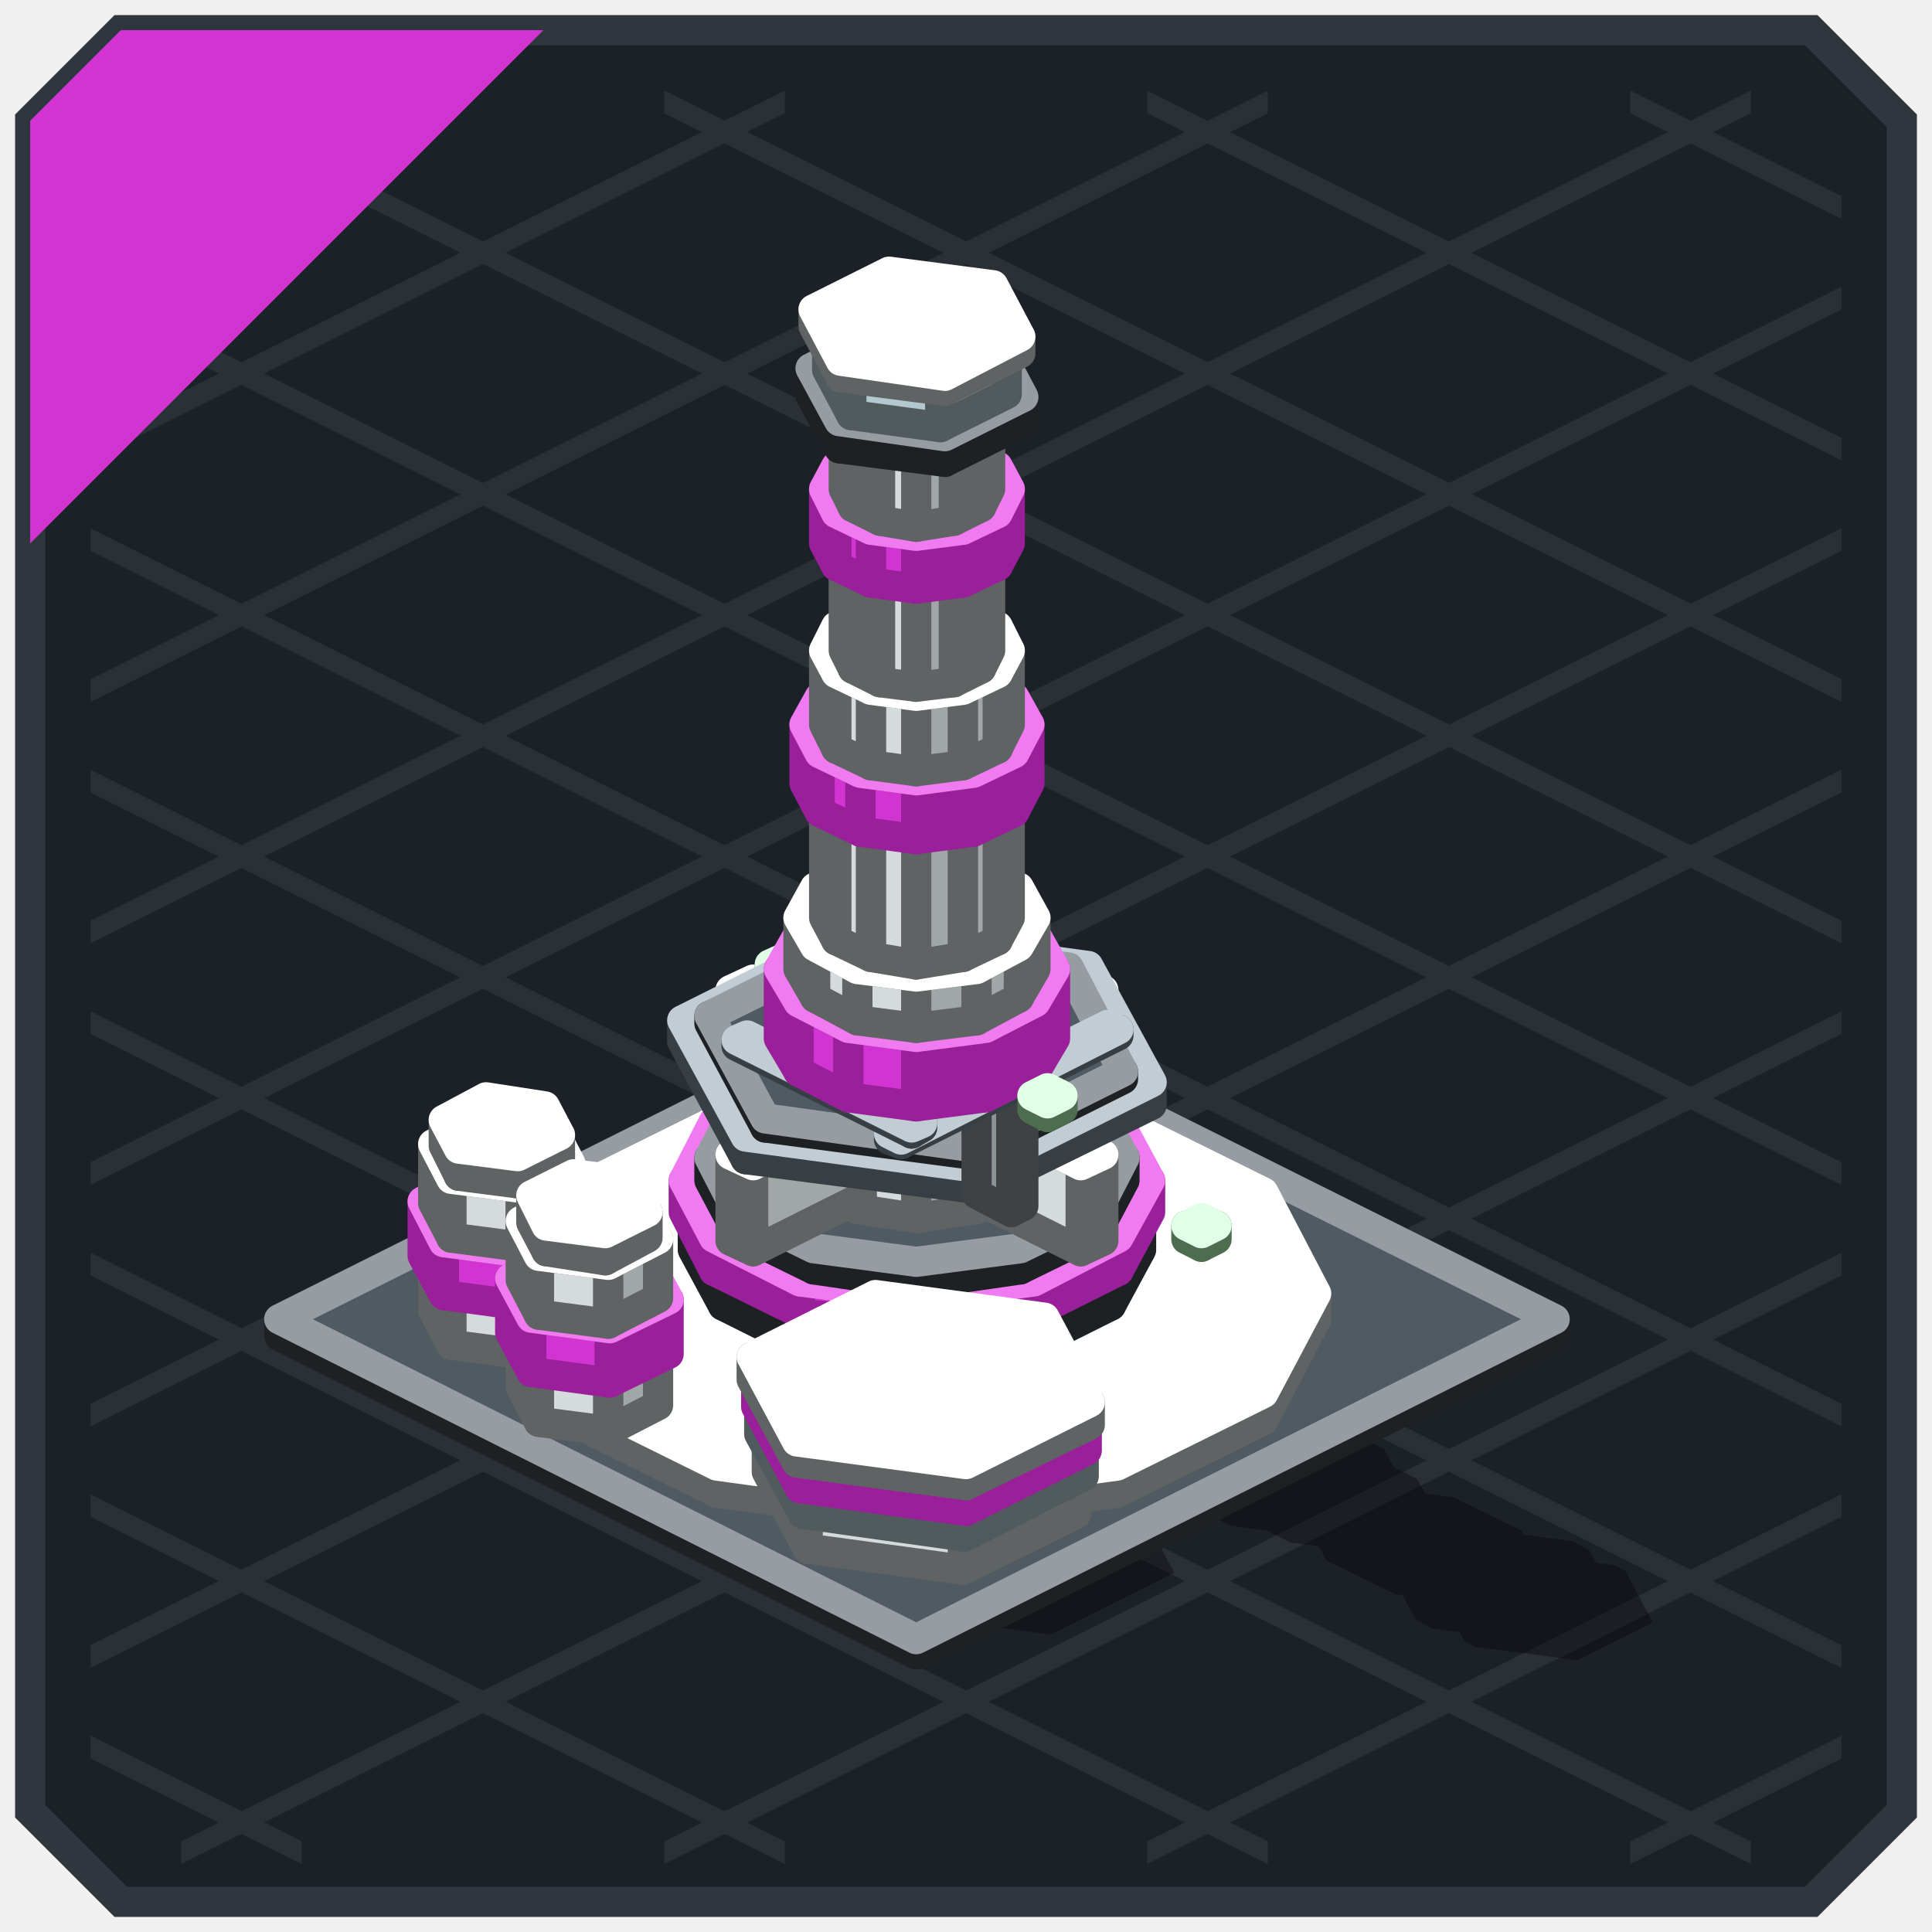
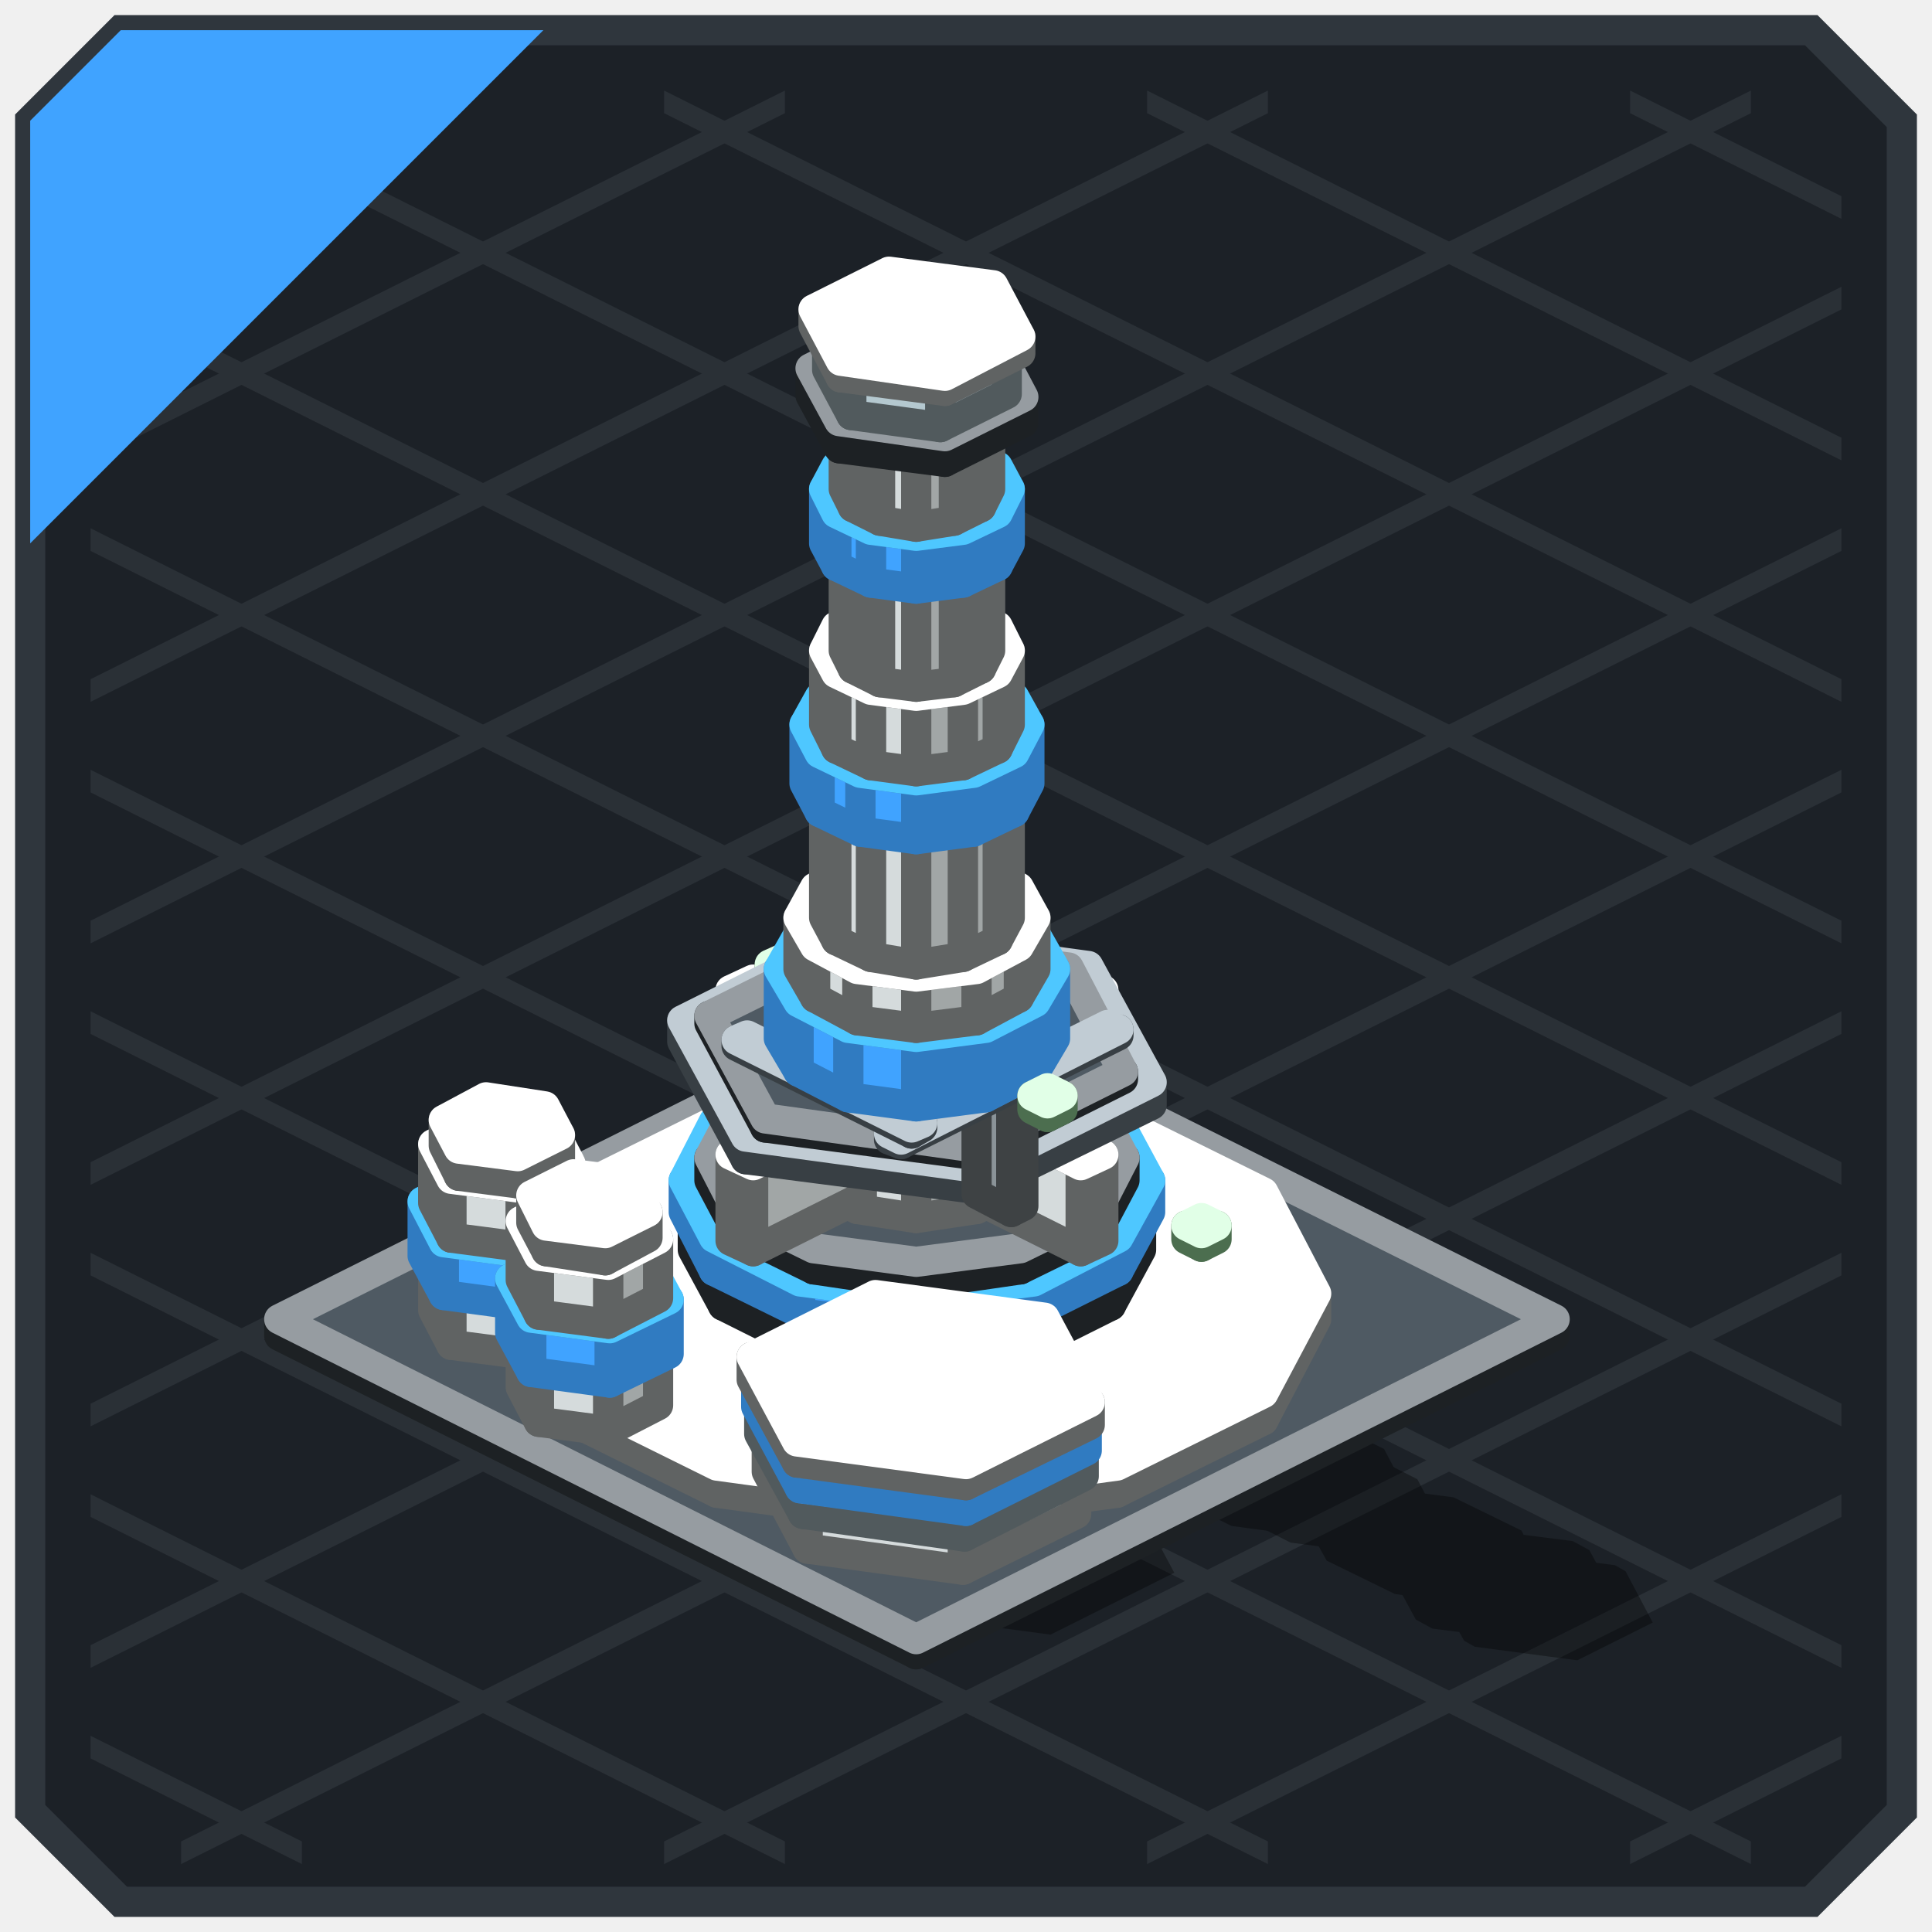
<svg xmlns="http://www.w3.org/2000/svg" width="128" height="128" viewBox="0 0 128 128">
  <g stroke-width="2">
    <polygon points="8,2 120,2 126,8 126,120 120,126 8,126 2,120 2,8" fill="#1C2127" stroke="#2F363D" />
  </g>
  <g>
    <polygon points="108,6 122,13 122,14.5 108,7.5" fill="#2A3036" />
    <polygon points="76,6 122,29 122,30.5 76,7.5" fill="#2A3036" />
    <polygon points="44,6 122,45 122,46.5 44,7.5" fill="#2A3036" />
    <polygon points="12,6 122,61 122,62.5 12,7.5" fill="#2A3036" />
    <polygon points="6,19 122,77 122,78.5 6,20.5" fill="#2A3036" />
    <polygon points="6,35 122,93 122,94.5 6,36.5" fill="#2A3036" />
    <polygon points="6,51 122,109 122,110.5 6,52.5" fill="#2A3036" />
    <polygon points="6,67 116,122 116,123.5 6,68.5" fill="#2A3036" />
    <polygon points="6,83 84,122 84,123.5 6,84.5" fill="#2A3036" />
    <polygon points="6,99 52,122 52,123.5 6,100.5" fill="#2A3036" />
    <polygon points="6,115 20,122 20,123.5 6,116.5" fill="#2A3036" />
    <polygon points="6,13 20,6 20,7.5 6,14.5" fill="#2A3036" />
    <polygon points="6,29 52,6 52,7.5 6,30.5" fill="#2A3036" />
    <polygon points="6,45 84,6 84,7.5 6,46.5" fill="#2A3036" />
    <polygon points="6,61 116,6 116,7.5 6,62.5" fill="#2A3036" />
    <polygon points="6,77 122,19 122,20.5 6,78.5" fill="#2A3036" />
    <polygon points="6,93 122,35 122,36.5 6,94.5" fill="#2A3036" />
    <polygon points="6,109 122,51 122,52.5 6,110.5" fill="#2A3036" />
    <polygon points="12,122 122,67 122,68.5 12,123.5" fill="#2A3036" />
    <polygon points="44,122 122,83 122,84.5 44,123.5" fill="#2A3036" />
    <polygon points="76,122 122,99 122,100.5 76,123.5" fill="#2A3036" />
    <polygon points="108,122 122,115 122,116.5 108,123.5" fill="#2A3036" />
  </g>
  <g>
-     <polygon points="8,2 36,2 2,36 2,8" fill="#D234D2" />
+     <polygon points="8,2 36,2 2,36 2,8" fill="#40A3FF" />
  </g>
  <g opacity="0.35">
    <polygon points="60.7,67.4 103.7,88.9 61.4,110 18.5,88.5" fill="#000000" />
    <polygon points="48.2,77.4 61.4,75.6 74.7,77.4 85.5,82.8 89.1,89.4 85.5,96.1 75.8,100.9 62.6,102.7 49.4,100.9 38.5,95.5 34.9,88.9 38.5,82.2" fill="#000000" />
    <polygon points="55.2,80.1 62.6,79.1 70,80.1 77.1,83.6 79.1,87.3 77.1,91.1 71.6,93.8 64.2,94.8 56.8,93.8 49.8,90.2 47.8,86.5 49.8,82.8" fill="#000000" />
    <polygon points="56.5,80.6 64.2,79.6 72,80.6 79,84.2 81.1,88 79,91.9 73.3,94.7 65.6,95.8 57.9,94.7 50.8,91.2 48.7,87.3 50.8,83.5" fill="#000000" />
    <polygon points="58.7,82.1 65.6,81.2 72.5,82.1 78.5,85.1 80.3,88.5 78.5,92 73.4,94.5 66.5,95.4 59.7,94.5 53.7,91.5 51.8,88 53.7,84.6" fill="#000000" />
    <polygon points="62.6,85.1 66.5,84.6 70.5,85.1 78.5,89.2 79.6,91.1 78.5,93.1 75.7,94.5 71.8,95 67.8,94.5 59.7,90.5 58.7,88.5 59.7,86.5" fill="#000000" />
    <polygon points="67.2,87.2 71.8,86.6 76.3,87.2 82.7,90.3 83.9,92.6 82.7,94.9 79.3,96.6 74.8,97.2 70.2,96.6 63.9,93.4 62.6,91.1 63.9,88.8" fill="#000000" />
    <polygon points="70.8,89.2 74.8,88.7 78.7,89.2 83.8,91.8 84.8,93.7 83.8,95.7 80.9,97.1 77,97.6 73,97.1 68,94.6 66.9,92.6 68,90.7" fill="#000000" />
    <polygon points="73.9,91.1 77,90.6 80,91.1 88.1,95.1 88.9,96.6 88.1,98.2 85.8,99.3 82.8,99.7 79.7,99.3 71.6,95.3 70.8,93.7 71.6,92.2" fill="#000000" />
    <polygon points="79,93.4 82.8,92.9 86.5,93.4 91.7,96 92.7,97.9 91.7,99.7 89,101.1 85.3,101.6 81.6,101.1 76.3,98.5 75.3,96.6 76.3,94.8" fill="#000000" />
    <polygon points="82.2,95.2 85.3,94.8 88.4,95.2 93.9,98 94.7,99.5 93.9,101 91.6,102.2 88.5,102.6 85.5,102.2 80,99.4 79.2,97.9 80,96.4" fill="#000000" />
    <polygon points="86.1,97.4 88.5,97.1 91,97.4 97.4,100.6 98.1,101.8 97.4,103 95.6,103.9 93.2,104.3 90.7,103.9 84.3,100.7 83.7,99.5 84.3,98.3" fill="#000000" />
    <polygon points="90.1,99.2 93.2,98.8 96.3,99.2 100.8,101.4 101.6,103 100.8,104.5 98.6,105.6 95.5,106.1 92.4,105.6 87.9,103.4 87,101.8 87.9,100.3" fill="#000000" />
    <polygon points="93.1,100.9 95.5,100.5 97.9,100.9 103.2,103.5 103.8,104.7 103.2,105.9 101.4,106.8 99,107.2 96.5,106.8 91.3,104.2 90.6,103 91.3,101.8" fill="#000000" />
    <polygon points="97.1,101.2 104.2,102.1 105.3,102.7 107.2,106.2 102,108.8 94.9,107.9 93.8,107.3 91.9,103.8" fill="#000000" />
    <polygon points="98.5,102.3 104.5,103.1 106.3,104.1 107.9,107 103.6,109.2 97.6,108.4 95.8,107.5 94.2,104.5" fill="#000000" />
    <polygon points="100.1,102.8 107,103.7 107.7,104.1 109.5,107.5 104.5,110 97.7,109.1 97,108.7 95.1,105.3" fill="#000000" />
    <polygon points="71.6,90.3 82.6,95.8 81.1,96.5 70.2,91" fill="#000000" />
    <polygon points="55.7,82.4 66.6,87.8 65.2,88.6 54.2,83.1" fill="#000000" />
    <polygon points="61.5,90.3 66.6,92.9 59.4,96.5 54.2,93.9" fill="#000000" />
    <polygon points="77.4,82.4 82.6,84.9 75.3,88.6 70.2,86" fill="#000000" />
    <polygon points="71.3,90.5 80.8,95.2 79.9,95.6 70.4,90.9" fill="#000000" />
    <polygon points="60.3,85 69.8,89.7 68.9,90.1 59.4,85.4" fill="#000000" />
    <polygon points="59,95.2 69.3,96.5 73.2,98.5 75.9,103.6 68.4,107.4 58.1,106 54.2,104.1 51.5,98.9" fill="#000000" />
    <polygon points="60.5,95.7 71.2,97.2 72.4,97.8 75.2,103.1 67.4,107 56.7,105.6 55.5,105 52.6,99.7" fill="#000000" />
    <polygon points="61.6,96.2 72.5,97.7 73.7,98.2 76.6,103.7 68.6,107.7 57.6,106.3 56.5,105.7 53.6,100.2" fill="#000000" />
    <polygon points="62.7,96.7 73.9,98.2 74.8,98.6 77.8,104.2 69.6,108.3 58.4,106.8 57.5,106.4 54.5,100.8" fill="#000000" />
    <polygon points="58.8,104.9 60.5,105.7 59.9,106 58.2,105.2" fill="#000000" />
    <polygon points="32.7,86.6 37.3,87.2 39.6,88.3 40.8,90.6 37.5,92.3 32.9,91.7 30.6,90.5 29.4,88.2" fill="#000000" />
    <polygon points="34.8,87.4 40.1,88.1 42.4,89.2 43.8,91.9 40,93.8 34.7,93.1 32.4,91.9 31,89.3" fill="#000000" />
    <polygon points="37.3,88.9 41.9,89.5 44.5,90.8 45.7,93.1 42.3,94.7 37.8,94.1 35.2,92.8 34,90.6" fill="#000000" />
    <polygon points="40.1,90.5 44,91 45.1,91.6 46.2,93.5 43.3,95 39.4,94.4 38.3,93.9 37.2,91.9" fill="#000000" />
    <polygon points="38.5,91.6 43.1,92.2 45.4,93.4 46.6,95.7 43.3,97.4 38.7,96.8 36.4,95.6 35.2,93.3" fill="#000000" />
    <polygon points="40.6,92.5 45.9,93.2 48.2,94.3 49.6,96.9 45.8,98.9 40.5,98.2 38.2,97 36.8,94.4" fill="#000000" />
    <polygon points="43.1,94 47.7,94.6 50.3,95.8 51.5,98.1 48.1,99.8 43.6,99.2 41,97.9 39.8,95.6" fill="#000000" />
    <polygon points="45.9,95.6 49.7,96.1 50.9,96.7 51.9,98.6 49.1,100 45.2,99.5 44.1,98.9 43,97" fill="#000000" />
    <polygon points="81.4,85.3 83,86.1 82,86.6 80.4,85.8" fill="#000000" />
    <polygon points="56.8,78.8 58.4,79.6 57.4,80.1 55.8,79.3" fill="#000000" />
    <polygon points="66.1,82.6 81.6,84.7 82.5,85.1 86.7,92.9 75.3,98.6 59.8,96.5 58.9,96 54.7,88.3" fill="#000000" />
    <polygon points="67.5,84 81.2,85.8 81.5,86 85.2,92.8 75.2,97.8 61.5,96 61.1,95.8 57.5,89" fill="#000000" />
    <polygon points="84.2,90.1 85.1,90.6 70.7,97.8 69.7,97.3" fill="#000000" />
    <polygon points="72.6,84.3 73.6,84.8 59.1,92 58.1,91.5" fill="#000000" />
    <polygon points="60.3,90.8 72.1,96.7 71.4,97.1 59.6,91.2" fill="#000000" />
    <polygon points="71.9,85 83.7,90.9 83,91.3 71.2,85.4" fill="#000000" />
    <polygon points="68.3,88.2 71.5,87.8 74.7,88.2 78.6,90.2 79.5,91.8 78.6,93.4 76.3,94.6 73.1,95 70,94.6 66,92.6 65.2,91 66,89.4" fill="#000000" />
    <polygon points="80.2,94.8 81.8,95.6 80.8,96.1 79.2,95.3" fill="#000000" />
    <polygon points="62.8,86.1 64.4,86.9 63.4,87.5 61.8,86.7" fill="#000000" />
  </g>
  <g stroke-width="2" stroke-linejoin="round">
    <polygon points="60.7,109.6 18.5,88.5 18.5,87.4 60.7,108.6" fill="#414A51" stroke="#1D2124" />
    <polygon points="103,88.5 60.7,109.6 60.7,108.6 103,87.4" fill="#31383D" stroke="#1D2124" />
    <polygon points="60.7,108.6 18.5,87.4 60.7,66.3 103,87.4" fill="#4F5A63" stroke="#969CA1" />
    <polygon points="74,98.9 60.7,100.7 60.7,98.9 74,97.1" fill="#A1A6A6" stroke="#606363" />
    <polygon points="60.7,100.7 47.5,98.9 47.5,97.1 60.7,98.9" fill="#D5DBDC" stroke="#606363" />
    <polygon points="47.5,98.9 37.8,94.1 37.8,92.3 47.5,97.1" fill="#D5DBDC" stroke="#606363" />
    <polygon points="37.8,94.1 34.3,87.4 34.3,85.7 37.8,92.3" fill="#D5DBDC" stroke="#606363" />
    <polygon points="87.2,87.4 83.7,94.1 83.7,92.3 87.2,85.7" fill="#A1A6A6" stroke="#606363" />
    <polygon points="83.7,94.1 74,98.9 74,97.1 83.7,92.3" fill="#A1A6A6" stroke="#606363" />
    <polygon points="74,97.1 60.7,98.9 47.5,97.1 37.8,92.3 34.3,85.7 37.8,79 47.5,74.2 60.7,72.4 74,74.2 83.7,79 87.2,85.7 83.7,92.3" fill="#FFFFFF" stroke="#FFFFFF" />
    <polygon points="55,76 53.9,75.5 53.9,74.6 55,75.2" fill="#A8F5B0" stroke="#4C6E4F" />
    <polygon points="56,75.5 55,76 55,75.2 56,74.6" fill="#7FB985" stroke="#4C6E4F" />
    <polygon points="55,75.2 53.9,74.6 55,74.1 56,74.6" fill="#CDFFD7" stroke="#E1FFE7" />
    <polygon points="79.6,82.6 78.6,82.1 78.6,81.2 79.6,81.7" fill="#A8F5B0" stroke="#4C6E4F" />
    <polygon points="80.6,82.1 79.6,82.6 79.6,81.7 80.6,81.2" fill="#7FB985" stroke="#4C6E4F" />
    <polygon points="79.6,81.7 78.6,81.2 79.6,80.7 80.6,81.2" fill="#CDFFD7" stroke="#E1FFE7" />
    <polygon points="68.2,89.2 60.7,90.2 60.7,87.7 68.2,86.7" fill="#31383D" stroke="#1D2124" />
    <polygon points="60.7,90.2 53.3,89.2 53.3,86.7 60.7,87.7" fill="#414A51" stroke="#1D2124" />
    <polygon points="53.3,89.2 47.9,86.5 47.9,84 53.3,86.7" fill="#414A51" stroke="#1D2124" />
    <polygon points="47.9,86.5 45.9,82.8 45.9,80.3 47.9,84" fill="#414A51" stroke="#1D2124" />
    <polygon points="75.6,82.8 73.6,86.5 73.6,84 75.6,80.3" fill="#31383D" stroke="#1D2124" />
    <polygon points="73.6,86.5 68.2,89.2 68.2,86.7 73.6,84" fill="#31383D" stroke="#1D2124" />
    <polygon points="68.2,86.7 60.7,87.7 53.3,86.7 47.9,84 45.9,80.3 47.9,76.6 53.3,73.9 60.7,72.9 68.2,73.9 73.6,76.6 75.6,80.3 73.6,84" fill="#4F5A63" stroke="#969CA1" />
    <polygon points="34.5,89.7 29.9,89.1 29.9,85.6 34.5,86.2" fill="#D5DBDC" stroke="#606363" />
    <polygon points="29.9,89.1 28.7,86.8 28.7,83.3 29.9,85.6" fill="#D5DBDC" stroke="#606363" />
    <polygon points="37.8,88.1 34.5,89.7 34.5,86.2 37.8,84.5" fill="#A1A6A6" stroke="#606363" />
    <polygon points="34.5,86.2 29.9,85.6 28.7,83.3 32,81.6 36.6,82.2 37.8,84.5" fill="#FFFFFF" stroke="#FFFFFF" />
    <polygon points="33.5,84.6 39.3,89.7 38.7,90.4 32.9,85.3" fill="#8A9398" />
    <polygon points="40.3,94.8 35.7,94.2 35.7,90.6 40.3,91.2" fill="#D5DBDC" stroke="#606363" />
    <polygon points="35.7,94.2 34.5,91.9 34.5,88.4 35.7,90.6" fill="#D5DBDC" stroke="#606363" />
    <polygon points="43.6,93.1 40.3,94.8 40.3,91.2 43.6,89.6" fill="#A1A6A6" stroke="#606363" />
    <polygon points="40.3,91.2 35.7,90.6 34.5,88.4 37.8,86.7 42.4,87.3 43.6,89.6" fill="#FFFFFF" stroke="#FFFFFF" />
    <polygon points="57,101.4 56.1,101 56.1,99.7 57,100.1" fill="#A8F5B0" stroke="#4C6E4F" />
    <polygon points="57.6,101.1 57,101.4 57,100.1 57.6,99.9" fill="#7FB985" stroke="#4C6E4F" />
    <polygon points="57,100.1 56.1,99.7 56.7,99.4 57.6,99.9" fill="#CDFFD7" stroke="#E1FFE7" />
    <polygon points="55.7,74.9 48.4,71.3 48.4,65.6 55.7,69.3" fill="#D5DBDC" stroke="#606363" />
    <polygon points="57.1,74.2 55.7,74.9 55.7,69.3 57.1,68.5" fill="#A1A6A6" stroke="#606363" />
    <polygon points="55.7,69.3 48.4,65.6 49.9,64.9 57.1,68.5" fill="#FFFFFF" stroke="#FFFFFF" />
    <polygon points="65.8,74.9 64.4,74.2 64.4,68.5 65.8,69.3" fill="#D5DBDC" stroke="#606363" />
    <polygon points="73.1,71.3 65.8,74.9 65.8,69.3 73.1,65.6" fill="#A1A6A6" stroke="#606363" />
    <polygon points="65.8,69.3 64.4,68.5 71.6,64.9 73.1,65.6" fill="#FFFFFF" stroke="#FFFFFF" />
    <polygon points="52.1,65.3 51,64.8 51,63.9 52.1,64.4" fill="#A8F5B0" stroke="#4C6E4F" />
    <polygon points="53.1,64.8 52.1,65.3 52.1,64.4 53.1,63.9" fill="#7FB985" stroke="#4C6E4F" />
    <polygon points="52.1,64.4 51,63.9 52.1,63.4 53.1,63.9" fill="#CDFFD7" stroke="#E1FFE7" />
    <polygon points="56,74.8 53.7,73.6 53.7,62.6 56,63.8" fill="#8A9398" stroke="#3E4244" />
    <polygon points="56.8,74.4 56,74.8 56,63.8 56.8,63.4" fill="#686F73" stroke="#3E4244" />
    <polygon points="56,63.8 53.7,62.6 54.5,62.2 56.8,63.4" fill="#A8B3B9" stroke="#CBD2D5" />
-     <polygon points="68.5,87 60.7,88 60.7,85.9 68.5,84.9" fill="#9A1F9A" stroke="#9A1F9A" />
-     <polygon points="60.7,88 53,87 53,84.9 60.7,85.9" fill="#D234D2" stroke="#9A1F9A" />
-     <polygon points="53,87 47.3,84.2 47.3,82 53,84.9" fill="#D234D2" stroke="#9A1F9A" />
-     <polygon points="47.3,84.2 45.3,80.3 45.3,78.2 47.3,82" fill="#D234D2" stroke="#9A1F9A" />
-     <polygon points="76.2,80.3 74.1,84.2 74.1,82 76.2,78.2" fill="#9A1F9A" stroke="#9A1F9A" />
-     <polygon points="74.1,84.2 68.5,87 68.5,84.9 74.1,82" fill="#9A1F9A" stroke="#9A1F9A" />
-     <polygon points="68.5,84.9 60.7,85.9 53,84.9 47.3,82 45.3,78.2 47.3,74.3 53,71.5 60.7,70.4 68.5,71.5 74.1,74.3 76.2,78.2 74.1,82" fill="#F07AF0" stroke="#F07AF0" />
+     <polygon points="68.5,87 60.7,88 60.7,85.9 68.5,84.9" fill="#307BC1" stroke="#307BC1" />
+     <polygon points="60.7,88 53,87 53,84.9 60.7,85.9" fill="#40A3FF" stroke="#307BC1" />
+     <polygon points="53,87 47.3,84.2 47.3,82 53,84.9" fill="#40A3FF" stroke="#307BC1" />
+     <polygon points="47.3,84.2 45.3,80.3 45.3,78.2 47.3,82" fill="#40A3FF" stroke="#307BC1" />
+     <polygon points="76.2,80.3 74.1,84.2 74.1,82 76.2,78.2" fill="#307BC1" stroke="#307BC1" />
+     <polygon points="74.1,84.2 68.5,87 68.5,84.9 74.1,82" fill="#307BC1" stroke="#307BC1" />
+     <polygon points="68.5,84.9 60.7,85.9 53,84.9 47.3,82 45.3,78.2 47.3,74.3 53,71.5 60.7,70.4 68.5,71.5 74.1,74.3 76.2,78.2 74.1,82" fill="#4EC7FF" stroke="#4EC7FF" />
    <polygon points="48.1,70 47.4,69.7 47.4,69.3 48.1,69.7" fill="#7D8B96" stroke="#383F44" />
    <polygon points="62.6,62.8 48.1,70 48.1,69.7 62.6,62.4" fill="#5F6971" stroke="#383F44" />
    <polygon points="48.1,69.7 47.4,69.3 61.8,62.1 62.6,62.4" fill="#98AAB7" stroke="#C1CCD4" />
    <polygon points="72,69.3 60.4,63.5 60.4,63.2 72,68.9" fill="#7D8B96" stroke="#383F44" />
    <polygon points="72.7,68.9 72,69.3 72,68.9 72.7,68.6" fill="#5F6971" stroke="#383F44" />
    <polygon points="72,68.9 60.4,63.2 61.1,62.8 72.7,68.6" fill="#98AAB7" stroke="#C1CCD4" />
    <polygon points="67.6,84.1 60.7,85.1 60.7,83.6 67.6,82.7" fill="#31383D" stroke="#1D2124" />
    <polygon points="60.7,85.1 53.9,84.1 53.9,82.7 60.7,83.6" fill="#414A51" stroke="#1D2124" />
    <polygon points="53.9,84.1 48.8,81.6 48.8,80.2 53.9,82.7" fill="#414A51" stroke="#1D2124" />
    <polygon points="48.8,81.6 47,78.2 47,76.7 48.8,80.2" fill="#414A51" stroke="#1D2124" />
    <polygon points="74.5,78.2 72.7,81.6 72.7,80.2 74.5,76.7" fill="#31383D" stroke="#1D2124" />
    <polygon points="72.7,81.6 67.6,84.1 67.6,82.7 72.7,80.2" fill="#31383D" stroke="#1D2124" />
    <polygon points="67.6,82.7 60.7,83.6 53.9,82.7 48.8,80.2 47,76.7 48.8,73.3 53.9,70.8 60.7,69.9 67.6,70.8 72.7,73.3 74.5,76.7 72.7,80.2" fill="#4F5A63" stroke="#969CA1" />
    <polygon points="64.7,80.1 60.7,80.7 60.7,72.7 64.7,72.2" fill="#A1A6A6" stroke="#606363" />
    <polygon points="60.7,80.7 56.8,80.1 56.8,72.2 60.7,72.7" fill="#D5DBDC" stroke="#606363" />
    <polygon points="56.8,80.1 54,78.7 54,70.7 56.8,72.2" fill="#D5DBDC" stroke="#606363" />
    <polygon points="54,78.7 52.9,76.7 52.9,68.8 54,70.7" fill="#D5DBDC" stroke="#606363" />
    <polygon points="68.6,76.7 67.5,78.7 67.5,70.7 68.6,68.8" fill="#A1A6A6" stroke="#606363" />
    <polygon points="67.5,78.7 64.7,80.1 64.7,72.2 67.5,70.7" fill="#A1A6A6" stroke="#606363" />
    <polygon points="64.7,72.2 60.7,72.7 56.8,72.2 54,70.7 52.9,68.8 54,66.8 56.8,65.4 60.7,64.8 64.7,65.4 67.5,66.8 68.6,68.8 67.5,70.7" fill="#FFFFFF" stroke="#FFFFFF" />
-     <polygon points="34.6,86.5 29.4,85.8 29.4,82.3 34.6,83" fill="#D234D2" stroke="#9A1F9A" />
-     <polygon points="29.4,85.8 28,83.2 28,79.6 29.4,82.3" fill="#D234D2" stroke="#9A1F9A" />
-     <polygon points="38.5,84.6 34.6,86.5 34.6,83 38.5,81.1" fill="#9A1F9A" stroke="#9A1F9A" />
-     <polygon points="34.6,83 29.4,82.3 28,79.6 31.8,77.7 37.1,78.4 38.5,81.1" fill="#F07AF0" stroke="#F07AF0" />
+     <polygon points="34.6,86.5 29.4,85.8 29.4,82.3 34.6,83" fill="#40A3FF" stroke="#307BC1" />
+     <polygon points="29.4,85.8 28,83.2 28,79.6 29.4,82.3" fill="#40A3FF" stroke="#307BC1" />
+     <polygon points="38.5,84.6 34.6,86.5 34.6,83 38.5,81.1" fill="#307BC1" stroke="#307BC1" />
+     <polygon points="34.6,83 29.4,82.3 28,79.6 31.8,77.7 37.1,78.4 38.5,81.1" fill="#4EC7FF" stroke="#4EC7FF" />
    <polygon points="34.5,82.6 29.9,82 29.9,78.1 34.5,78.7" fill="#D5DBDC" stroke="#606363" />
    <polygon points="29.9,82 28.7,79.7 28.7,75.8 29.9,78.1" fill="#D5DBDC" stroke="#606363" />
    <polygon points="37.8,81 34.5,82.6 34.5,78.7 37.8,77.1" fill="#A1A6A6" stroke="#606363" />
    <polygon points="34.5,78.7 29.9,78.1 28.7,75.8 32,74.2 36.6,74.8 37.8,77.1" fill="#FFFFFF" stroke="#FFFFFF" />
    <polygon points="34.3,78.4 30.4,77.9 30.4,76.1 34.3,76.6" fill="#D5DBDC" stroke="#606363" />
    <polygon points="30.4,77.9 29.4,75.9 29.4,74.2 30.4,76.1" fill="#D5DBDC" stroke="#606363" />
    <polygon points="37.1,77 34.3,78.4 34.3,76.6 37.1,75.2" fill="#A1A6A6" stroke="#606363" />
    <polygon points="34.3,76.6 30.4,76.1 29.4,74.2 32.2,72.7 36.1,73.3 37.1,75.2" fill="#FFFFFF" stroke="#FFFFFF" />
    <polygon points="71.6,82.9 64.4,79.3 64.4,73.6 71.6,77.2" fill="#D5DBDC" stroke="#606363" />
    <polygon points="73.1,82.2 71.6,82.9 71.6,77.2 73.1,76.5" fill="#A1A6A6" stroke="#606363" />
    <polygon points="71.6,77.2 64.4,73.6 65.8,72.9 73.1,76.5" fill="#FFFFFF" stroke="#FFFFFF" />
    <polygon points="49.9,82.9 48.4,82.2 48.4,76.5 49.9,77.2" fill="#D5DBDC" stroke="#606363" />
    <polygon points="57.1,79.3 49.9,82.9 49.9,77.2 57.1,73.6" fill="#A1A6A6" stroke="#606363" />
    <polygon points="49.9,77.2 48.4,76.5 55.7,72.9 57.1,73.6" fill="#FFFFFF" stroke="#FFFFFF" />
-     <polygon points="40.4,91.6 35.2,90.9 35.2,87.3 40.4,88" fill="#D234D2" stroke="#9A1F9A" />
-     <polygon points="35.2,90.9 33.8,88.3 33.8,84.7 35.2,87.3" fill="#D234D2" stroke="#9A1F9A" />
-     <polygon points="44.3,89.7 40.4,91.6 40.4,88 44.3,86.1" fill="#9A1F9A" stroke="#9A1F9A" />
-     <polygon points="40.4,88 35.2,87.3 33.8,84.7 37.6,82.8 42.9,83.5 44.3,86.1" fill="#F07AF0" stroke="#F07AF0" />
+     <polygon points="40.4,91.6 35.2,90.9 35.2,87.3 40.4,88" fill="#40A3FF" stroke="#307BC1" />
+     <polygon points="35.2,90.9 33.8,88.3 33.8,84.7 35.2,87.3" fill="#40A3FF" stroke="#307BC1" />
+     <polygon points="44.3,89.7 40.4,91.6 40.4,88 44.3,86.1" fill="#307BC1" stroke="#307BC1" />
+     <polygon points="40.4,88 35.2,87.3 33.8,84.7 37.6,82.8 42.9,83.5 44.3,86.1" fill="#4EC7FF" stroke="#4EC7FF" />
    <polygon points="40.3,87.7 35.7,87.1 35.7,83.2 40.3,83.8" fill="#D5DBDC" stroke="#606363" />
    <polygon points="35.7,87.1 34.5,84.8 34.5,80.9 35.7,83.2" fill="#D5DBDC" stroke="#606363" />
    <polygon points="43.6,86 40.3,87.7 40.3,83.8 43.6,82.1" fill="#A1A6A6" stroke="#606363" />
    <polygon points="40.3,83.8 35.7,83.2 34.5,80.9 37.8,79.2 42.4,79.8 43.6,82.1" fill="#FFFFFF" stroke="#FFFFFF" />
    <polygon points="40.1,83.5 36.2,82.9 36.2,81.2 40.1,81.7" fill="#D5DBDC" stroke="#606363" />
    <polygon points="36.2,82.9 35.2,81 35.2,79.2 36.2,81.2" fill="#D5DBDC" stroke="#606363" />
    <polygon points="42.9,82 40.1,83.5 40.1,81.7 42.9,80.3" fill="#A1A6A6" stroke="#606363" />
    <polygon points="40.1,81.7 36.2,81.2 35.2,79.2 38,77.8 41.9,78.3 42.9,80.3" fill="#FFFFFF" stroke="#FFFFFF" />
    <polygon points="63.8,104 53.5,102.6 53.5,96.6 63.8,98" fill="#D5DBDC" stroke="#606363" />
    <polygon points="53.5,102.6 50.8,97.5 50.8,91.5 53.5,96.6" fill="#D5DBDC" stroke="#606363" />
    <polygon points="71.3,100.3 63.8,104 63.8,98 71.3,94.2" fill="#A1A6A6" stroke="#606363" />
    <polygon points="63.8,98 53.5,96.6 50.8,91.5 58.3,87.7 68.6,89.1 71.3,94.2" fill="#FFFFFF" stroke="#FFFFFF" />
    <polygon points="63.9,101.8 53.2,100.3 53.2,98.6 63.9,100" fill="#B4C8CF" stroke="#515A5D" />
    <polygon points="53.2,100.3 50.3,95 50.3,93.2 53.2,98.6" fill="#B4C8CF" stroke="#515A5D" />
    <polygon points="71.8,97.8 63.9,101.8 63.9,100 71.8,96.1" fill="#88979D" stroke="#515A5D" />
    <polygon points="63.9,100 53.2,98.6 50.3,93.2 58.2,89.3 68.9,90.7 71.8,96.1" fill="#DCF4FC" stroke="#EAF8FD" />
-     <polygon points="64,100.1 53,98.6 53,96.9 64,98.3" fill="#D234D2" stroke="#9A1F9A" />
-     <polygon points="53,98.6 50.1,93.2 50.1,91.4 53,96.9" fill="#D234D2" stroke="#9A1F9A" />
-     <polygon points="72,96.1 64,100.1 64,98.3 72,94.3" fill="#9A1F9A" stroke="#9A1F9A" />
-     <polygon points="64,98.3 53,96.9 50.1,91.4 58.1,87.4 69.1,88.8 72,94.3" fill="#F07AF0" stroke="#F07AF0" />
+     <polygon points="64,100.1 53,98.6 53,96.9 64,98.3" fill="#40A3FF" stroke="#307BC1" />
+     <polygon points="53,98.6 50.1,93.2 50.1,91.4 53,96.9" fill="#40A3FF" stroke="#307BC1" />
+     <polygon points="72,96.1 64,100.1 64,98.3 72,94.3" fill="#307BC1" stroke="#307BC1" />
+     <polygon points="64,98.3 53,96.9 50.1,91.4 58.1,87.4 69.1,88.8 72,94.3" fill="#4EC7FF" stroke="#4EC7FF" />
    <polygon points="64,98.4 52.8,96.9 52.8,95.5 64,97" fill="#D5DBDC" stroke="#606363" />
    <polygon points="52.8,96.9 49.8,91.4 49.8,89.9 52.8,95.5" fill="#D5DBDC" stroke="#606363" />
    <polygon points="72.2,94.4 64,98.4 64,97 72.2,92.9" fill="#A1A6A6" stroke="#606363" />
    <polygon points="64,97 52.8,95.5 49.8,89.9 58,85.8 69.2,87.3 72.2,92.9" fill="#FFFFFF" stroke="#FFFFFF" />
    <polygon points="64.9,78.8 49.4,76.8 49.4,75.3 64.9,77.4" fill="#7D8B96" stroke="#383F44" />
    <polygon points="49.4,76.8 45.2,69 45.2,67.6 49.4,75.3" fill="#7D8B96" stroke="#383F44" />
    <polygon points="76.3,73.2 64.9,78.8 64.9,77.4 76.3,71.7" fill="#5F6971" stroke="#383F44" />
    <polygon points="64.9,77.4 49.4,75.3 45.2,67.6 56.6,61.9 72.1,64 76.3,71.7" fill="#98AAB7" stroke="#C1CCD4" />
    <polygon points="64.4,76.5 50.7,74.7 50.7,74.1 64.4,76" fill="#414A51" stroke="#1D2124" />
    <polygon points="50.7,74.7 47,67.8 47,67.3 50.7,74.1" fill="#414A51" stroke="#1D2124" />
    <polygon points="74.4,71.5 64.4,76.5 64.4,76 74.4,71" fill="#31383D" stroke="#1D2124" />
    <polygon points="64.4,76 50.7,74.1 47,67.3 57.1,62.3 70.8,64.1 74.4,71" fill="#4F5A63" stroke="#969CA1" />
    <polygon points="63.9,71.9 60.7,72.3 60.7,69.8 63.9,69.4" fill="#A1A6A6" stroke="#606363" />
    <polygon points="60.7,72.3 57.6,71.9 57.6,69.4 60.7,69.8" fill="#D5DBDC" stroke="#606363" />
    <polygon points="57.6,71.9 55.2,70.7 55.2,68.2 57.6,69.4" fill="#D5DBDC" stroke="#606363" />
    <polygon points="55.2,70.7 54.4,69.1 54.4,66.6 55.2,68.2" fill="#D5DBDC" stroke="#606363" />
    <polygon points="67.1,69.1 66.3,70.7 66.3,68.2 67.1,66.6" fill="#A1A6A6" stroke="#606363" />
    <polygon points="66.3,70.7 63.9,71.9 63.9,69.4 66.3,68.2" fill="#A1A6A6" stroke="#606363" />
    <polygon points="63.9,69.4 60.7,69.8 57.6,69.4 55.2,68.2 54.4,66.6 55.2,65 57.6,63.9 60.7,63.5 63.9,63.9 66.3,65 67.1,66.6 66.3,68.2" fill="#FFFFFF" stroke="#FFFFFF" />
    <polygon points="67,80.3 64.7,79.1 64.7,68.1 67,69.3" fill="#8A9398" stroke="#3E4244" />
    <polygon points="67.8,79.9 67,80.3 67,69.3 67.8,68.9" fill="#686F73" stroke="#3E4244" />
    <polygon points="67,69.3 64.7,68.1 65.5,67.7 67.8,68.9" fill="#A8B3B9" stroke="#CBD2D5" />
    <polygon points="59.7,75.8 58.9,75.5 58.9,75.1 59.7,75.5" fill="#7D8B96" stroke="#383F44" />
    <polygon points="74.1,68.6 59.7,75.8 59.7,75.5 74.1,68.2" fill="#5F6971" stroke="#383F44" />
    <polygon points="59.7,75.5 58.9,75.1 73.4,67.9 74.1,68.2" fill="#98AAB7" stroke="#C1CCD4" />
    <polygon points="60.4,75.1 48.8,69.3 48.8,68.9 60.4,74.7" fill="#7D8B96" stroke="#383F44" />
    <polygon points="61.1,74.7 60.4,75.1 60.4,74.7 61.1,74.4" fill="#5F6971" stroke="#383F44" />
    <polygon points="60.4,74.7 48.8,68.9 49.5,68.6 61.1,74.4" fill="#98AAB7" stroke="#C1CCD4" />
-     <polygon points="65.3,72.7 60.7,73.3 60.7,68.7 65.3,68.1" fill="#9A1F9A" stroke="#9A1F9A" />
-     <polygon points="60.7,73.3 56.2,72.7 56.2,68.1 60.7,68.7" fill="#D234D2" stroke="#9A1F9A" />
-     <polygon points="56.2,72.7 52.9,71 52.9,66.4 56.2,68.1" fill="#D234D2" stroke="#9A1F9A" />
-     <polygon points="52.9,71 51.6,68.8 51.6,64.2 52.9,66.4" fill="#D234D2" stroke="#9A1F9A" />
-     <polygon points="69.9,68.8 68.6,71 68.6,66.4 69.9,64.2" fill="#9A1F9A" stroke="#9A1F9A" />
-     <polygon points="68.6,71 65.3,72.7 65.3,68.1 68.6,66.4" fill="#9A1F9A" stroke="#9A1F9A" />
-     <polygon points="65.3,68.1 60.7,68.7 56.2,68.1 52.9,66.4 51.6,64.2 52.9,61.9 56.2,60.2 60.7,59.6 65.3,60.2 68.6,61.9 69.9,64.2 68.6,66.4" fill="#F07AF0" stroke="#F07AF0" />
+     <polygon points="65.3,72.7 60.7,73.3 60.7,68.7 65.3,68.1" fill="#307BC1" stroke="#307BC1" />
+     <polygon points="60.7,73.3 56.2,72.7 56.2,68.1 60.7,68.7" fill="#40A3FF" stroke="#307BC1" />
+     <polygon points="56.2,72.7 52.9,71 52.9,66.4 56.2,68.1" fill="#40A3FF" stroke="#307BC1" />
+     <polygon points="52.9,71 51.6,68.8 51.6,64.2 52.9,66.4" fill="#40A3FF" stroke="#307BC1" />
+     <polygon points="69.9,68.8 68.6,71 68.6,66.4 69.9,64.2" fill="#307BC1" stroke="#307BC1" />
+     <polygon points="68.6,71 65.3,72.7 65.3,68.1 68.6,66.4" fill="#307BC1" stroke="#307BC1" />
+     <polygon points="65.3,68.1 60.7,68.7 56.2,68.1 52.9,66.4 51.6,64.2 52.9,61.9 56.2,60.2 60.7,59.6 65.3,60.2 68.6,61.9 69.9,64.2 68.6,66.4" fill="#4EC7FF" stroke="#4EC7FF" />
    <polygon points="64.7,67.6 60.7,68.1 60.7,64.7 64.7,64.2" fill="#A1A6A6" stroke="#606363" />
    <polygon points="60.7,68.1 56.8,67.6 56.8,64.2 60.7,64.7" fill="#D5DBDC" stroke="#606363" />
    <polygon points="56.8,67.6 54,66.1 54,62.7 56.8,64.2" fill="#D5DBDC" stroke="#606363" />
    <polygon points="54,66.1 52.9,64.2 52.9,60.8 54,62.7" fill="#D5DBDC" stroke="#606363" />
    <polygon points="68.6,64.2 67.5,66.1 67.5,62.7 68.6,60.8" fill="#A1A6A6" stroke="#606363" />
    <polygon points="67.5,66.1 64.7,67.6 64.7,64.2 67.5,62.7" fill="#A1A6A6" stroke="#606363" />
    <polygon points="64.7,64.2 60.7,64.7 56.8,64.2 54,62.7 52.9,60.8 54,58.8 56.8,57.4 60.7,56.9 64.7,57.4 67.5,58.8 68.6,60.8 67.5,62.7" fill="#FFFFFF" stroke="#FFFFFF" />
    <polygon points="63.8,63.4 60.7,63.9 60.7,55 63.8,54.6" fill="#A1A6A6" stroke="#606363" />
    <polygon points="60.7,63.9 57.7,63.4 57.7,54.6 60.7,55" fill="#D5DBDC" stroke="#606363" />
    <polygon points="57.7,63.4 55.4,62.3 55.4,53.5 57.7,54.6" fill="#D5DBDC" stroke="#606363" />
    <polygon points="55.4,62.3 54.6,60.8 54.6,51.9 55.4,53.5" fill="#D5DBDC" stroke="#606363" />
    <polygon points="66.9,60.8 66.1,62.3 66.1,53.5 66.9,51.9" fill="#A1A6A6" stroke="#606363" />
    <polygon points="66.1,62.3 63.8,63.4 63.8,54.6 66.1,53.5" fill="#A1A6A6" stroke="#606363" />
    <polygon points="63.8,54.6 60.7,55 57.7,54.6 55.4,53.5 54.6,51.9 55.4,50.4 57.7,49.3 60.7,48.8 63.8,49.3 66.1,50.4 66.9,51.9 66.1,53.5" fill="#FFFFFF" stroke="#FFFFFF" />
    <polygon points="69.4,74 68.4,73.5 68.4,72.6 69.4,73.1" fill="#A8F5B0" stroke="#4C6E4F" />
    <polygon points="70.4,73.5 69.4,74 69.4,73.1 70.4,72.6" fill="#7FB985" stroke="#4C6E4F" />
    <polygon points="69.4,73.1 68.4,72.6 69.4,72.1 70.4,72.6" fill="#CDFFD7" stroke="#E1FFE7" />
-     <polygon points="64.5,55.1 60.7,55.6 60.7,51.7 64.5,51.2" fill="#9A1F9A" stroke="#9A1F9A" />
-     <polygon points="60.7,55.6 57,55.1 57,51.2 60.7,51.7" fill="#D234D2" stroke="#9A1F9A" />
-     <polygon points="57,55.1 54.3,53.8 54.3,49.9 57,51.2" fill="#D234D2" stroke="#9A1F9A" />
-     <polygon points="54.3,53.8 53.3,51.9 53.3,48 54.3,49.9" fill="#D234D2" stroke="#9A1F9A" />
-     <polygon points="68.2,51.9 67.2,53.8 67.2,49.9 68.2,48" fill="#9A1F9A" stroke="#9A1F9A" />
-     <polygon points="67.2,53.8 64.5,55.1 64.5,51.2 67.2,49.9" fill="#9A1F9A" stroke="#9A1F9A" />
-     <polygon points="64.5,51.2 60.7,51.7 57,51.2 54.3,49.9 53.3,48 54.3,46.2 57,44.8 60.7,44.3 64.5,44.8 67.2,46.2 68.2,48 67.2,49.9" fill="#F07AF0" stroke="#F07AF0" />
+     <polygon points="64.5,55.1 60.7,55.6 60.7,51.7 64.5,51.2" fill="#307BC1" stroke="#307BC1" />
+     <polygon points="60.7,55.6 57,55.1 57,51.2 60.7,51.7" fill="#40A3FF" stroke="#307BC1" />
+     <polygon points="57,55.1 54.3,53.8 54.3,49.9 57,51.2" fill="#40A3FF" stroke="#307BC1" />
+     <polygon points="54.3,53.8 53.3,51.9 53.3,48 54.3,49.9" fill="#40A3FF" stroke="#307BC1" />
+     <polygon points="68.2,51.9 67.2,53.8 67.2,49.9 68.2,48" fill="#307BC1" stroke="#307BC1" />
+     <polygon points="67.2,53.8 64.5,55.1 64.5,51.2 67.2,49.9" fill="#307BC1" stroke="#307BC1" />
+     <polygon points="64.5,51.2 60.7,51.7 57,51.2 54.3,49.9 53.3,48 54.3,46.2 57,44.8 60.7,44.3 64.5,44.8 67.2,46.2 68.2,48 67.2,49.9" fill="#4EC7FF" stroke="#4EC7FF" />
    <polygon points="63.8,50.7 60.7,51.1 60.7,46.1 63.8,45.7" fill="#A1A6A6" stroke="#606363" />
    <polygon points="60.7,51.1 57.7,50.7 57.7,45.7 60.7,46.1" fill="#D5DBDC" stroke="#606363" />
    <polygon points="57.7,50.7 55.4,49.6 55.4,44.6 57.7,45.7" fill="#D5DBDC" stroke="#606363" />
    <polygon points="55.4,49.6 54.6,48 54.6,43.1 55.4,44.6" fill="#D5DBDC" stroke="#606363" />
    <polygon points="66.9,48 66.1,49.6 66.1,44.6 66.9,43.1" fill="#A1A6A6" stroke="#606363" />
    <polygon points="66.1,49.6 63.8,50.7 63.8,45.7 66.1,44.6" fill="#A1A6A6" stroke="#606363" />
    <polygon points="63.8,45.7 60.7,46.1 57.7,45.7 55.4,44.6 54.6,43.1 55.4,41.5 57.7,40.4 60.7,40 63.8,40.4 66.1,41.5 66.9,43.1 66.1,44.6" fill="#FFFFFF" stroke="#FFFFFF" />
    <polygon points="63.2,45.2 60.7,45.5 60.7,38.4 63.2,38.1" fill="#A1A6A6" stroke="#606363" />
    <polygon points="60.7,45.5 58.3,45.2 58.3,38.1 60.7,38.4" fill="#D5DBDC" stroke="#606363" />
    <polygon points="58.3,45.2 56.5,44.3 56.5,37.2 58.3,38.1" fill="#D5DBDC" stroke="#606363" />
    <polygon points="56.5,44.3 55.9,43.1 55.9,36 56.5,37.2" fill="#D5DBDC" stroke="#606363" />
    <polygon points="65.6,43.1 65,44.3 65,37.2 65.6,36" fill="#A1A6A6" stroke="#606363" />
    <polygon points="65,44.3 63.2,45.2 63.2,38.1 65,37.2" fill="#A1A6A6" stroke="#606363" />
    <polygon points="63.2,38.1 60.7,38.4 58.3,38.1 56.5,37.2 55.9,36 56.5,34.7 58.3,33.9 60.7,33.5 63.2,33.9 65,34.7 65.6,36 65,37.2" fill="#FFFFFF" stroke="#FFFFFF" />
-     <polygon points="63.8,38.6 60.7,39 60.7,35.5 63.8,35.1" fill="#9A1F9A" stroke="#9A1F9A" />
-     <polygon points="60.7,39 57.7,38.6 57.7,35.1 60.7,35.5" fill="#D234D2" stroke="#9A1F9A" />
-     <polygon points="57.7,38.6 55.4,37.5 55.4,34 57.7,35.1" fill="#D234D2" stroke="#9A1F9A" />
-     <polygon points="55.4,37.5 54.6,36 54.6,32.4 55.4,34" fill="#D234D2" stroke="#9A1F9A" />
-     <polygon points="66.9,36 66.1,37.5 66.1,34 66.9,32.4" fill="#9A1F9A" stroke="#9A1F9A" />
-     <polygon points="66.1,37.5 63.8,38.6 63.8,35.1 66.1,34" fill="#9A1F9A" stroke="#9A1F9A" />
-     <polygon points="63.8,35.1 60.7,35.5 57.7,35.1 55.4,34 54.6,32.4 55.4,30.9 57.7,29.8 60.7,29.3 63.8,29.8 66.1,30.9 66.9,32.4 66.1,34" fill="#F07AF0" stroke="#F07AF0" />
+     <polygon points="63.8,38.6 60.7,39 60.7,35.5 63.8,35.1" fill="#307BC1" stroke="#307BC1" />
+     <polygon points="60.7,39 57.7,38.6 57.7,35.1 60.7,35.5" fill="#40A3FF" stroke="#307BC1" />
+     <polygon points="57.7,38.6 55.4,37.5 55.4,34 57.7,35.1" fill="#40A3FF" stroke="#307BC1" />
+     <polygon points="55.4,37.5 54.6,36 54.6,32.4 55.4,34" fill="#40A3FF" stroke="#307BC1" />
+     <polygon points="66.9,36 66.1,37.5 66.1,34 66.9,32.4" fill="#307BC1" stroke="#307BC1" />
+     <polygon points="66.1,37.5 63.8,38.6 63.8,35.1 66.1,34" fill="#307BC1" stroke="#307BC1" />
+     <polygon points="63.8,35.1 60.7,35.5 57.7,35.1 55.4,34 54.6,32.4 55.4,30.9 57.7,29.8 60.7,29.3 63.8,29.8 66.1,30.9 66.9,32.4 66.1,34" fill="#4EC7FF" stroke="#4EC7FF" />
    <polygon points="63.2,34.5 60.7,34.9 60.7,29.5 63.2,29.2" fill="#A1A6A6" stroke="#606363" />
    <polygon points="60.7,34.9 58.3,34.5 58.3,29.2 60.7,29.5" fill="#D5DBDC" stroke="#606363" />
    <polygon points="58.3,34.5 56.5,33.6 56.5,28.3 58.3,29.2" fill="#D5DBDC" stroke="#606363" />
    <polygon points="56.5,33.6 55.9,32.4 55.9,27.1 56.5,28.3" fill="#D5DBDC" stroke="#606363" />
    <polygon points="65.6,32.4 65,33.6 65,28.3 65.6,27.1" fill="#A1A6A6" stroke="#606363" />
    <polygon points="65,33.6 63.2,34.5 63.2,29.2 65,28.3" fill="#A1A6A6" stroke="#606363" />
    <polygon points="63.2,29.2 60.7,29.5 58.3,29.2 56.5,28.3 55.9,27.1 56.5,25.9 58.3,25 60.7,24.7 63.2,25 65,25.9 65.6,27.1 65,28.3" fill="#FFFFFF" stroke="#FFFFFF" />
    <polygon points="62.6,30.6 55.6,29.7 55.6,27.9 62.6,28.9" fill="#414A51" stroke="#1D2124" />
    <polygon points="55.6,29.7 53.7,26.2 53.7,24.4 55.6,27.9" fill="#414A51" stroke="#1D2124" />
    <polygon points="67.8,28 62.6,30.6 62.6,28.9 67.8,26.3" fill="#31383D" stroke="#1D2124" />
    <polygon points="62.6,28.9 55.6,27.9 53.7,24.4 58.9,21.8 65.9,22.7 67.8,26.3" fill="#4F5A63" stroke="#969CA1" />
    <polygon points="62.3,28.3 56.4,27.5 56.4,24.7 62.3,25.5" fill="#B4C8CF" stroke="#515A5D" />
    <polygon points="56.4,27.5 54.8,24.5 54.8,21.7 56.4,24.7" fill="#B4C8CF" stroke="#515A5D" />
    <polygon points="66.7,26.1 62.3,28.3 62.3,25.5 66.7,23.3" fill="#88979D" stroke="#515A5D" />
    <polygon points="62.3,25.5 56.4,24.7 54.8,21.7 59.2,19.5 65.1,20.3 66.7,23.3" fill="#DCF4FC" stroke="#EAF8FD" />
    <polygon points="62.6,25.9 55.7,25 55.7,23.9 62.6,24.9" fill="#D5DBDC" stroke="#606363" />
    <polygon points="55.7,25 53.9,21.6 53.9,20.5 55.7,23.9" fill="#D5DBDC" stroke="#606363" />
    <polygon points="67.6,23.4 62.6,25.9 62.6,24.9 67.6,22.3" fill="#A1A6A6" stroke="#606363" />
    <polygon points="62.6,24.9 55.7,23.9 53.9,20.5 58.9,18 65.8,18.9 67.6,22.3" fill="#FFFFFF" stroke="#FFFFFF" />
  </g>
</svg>
